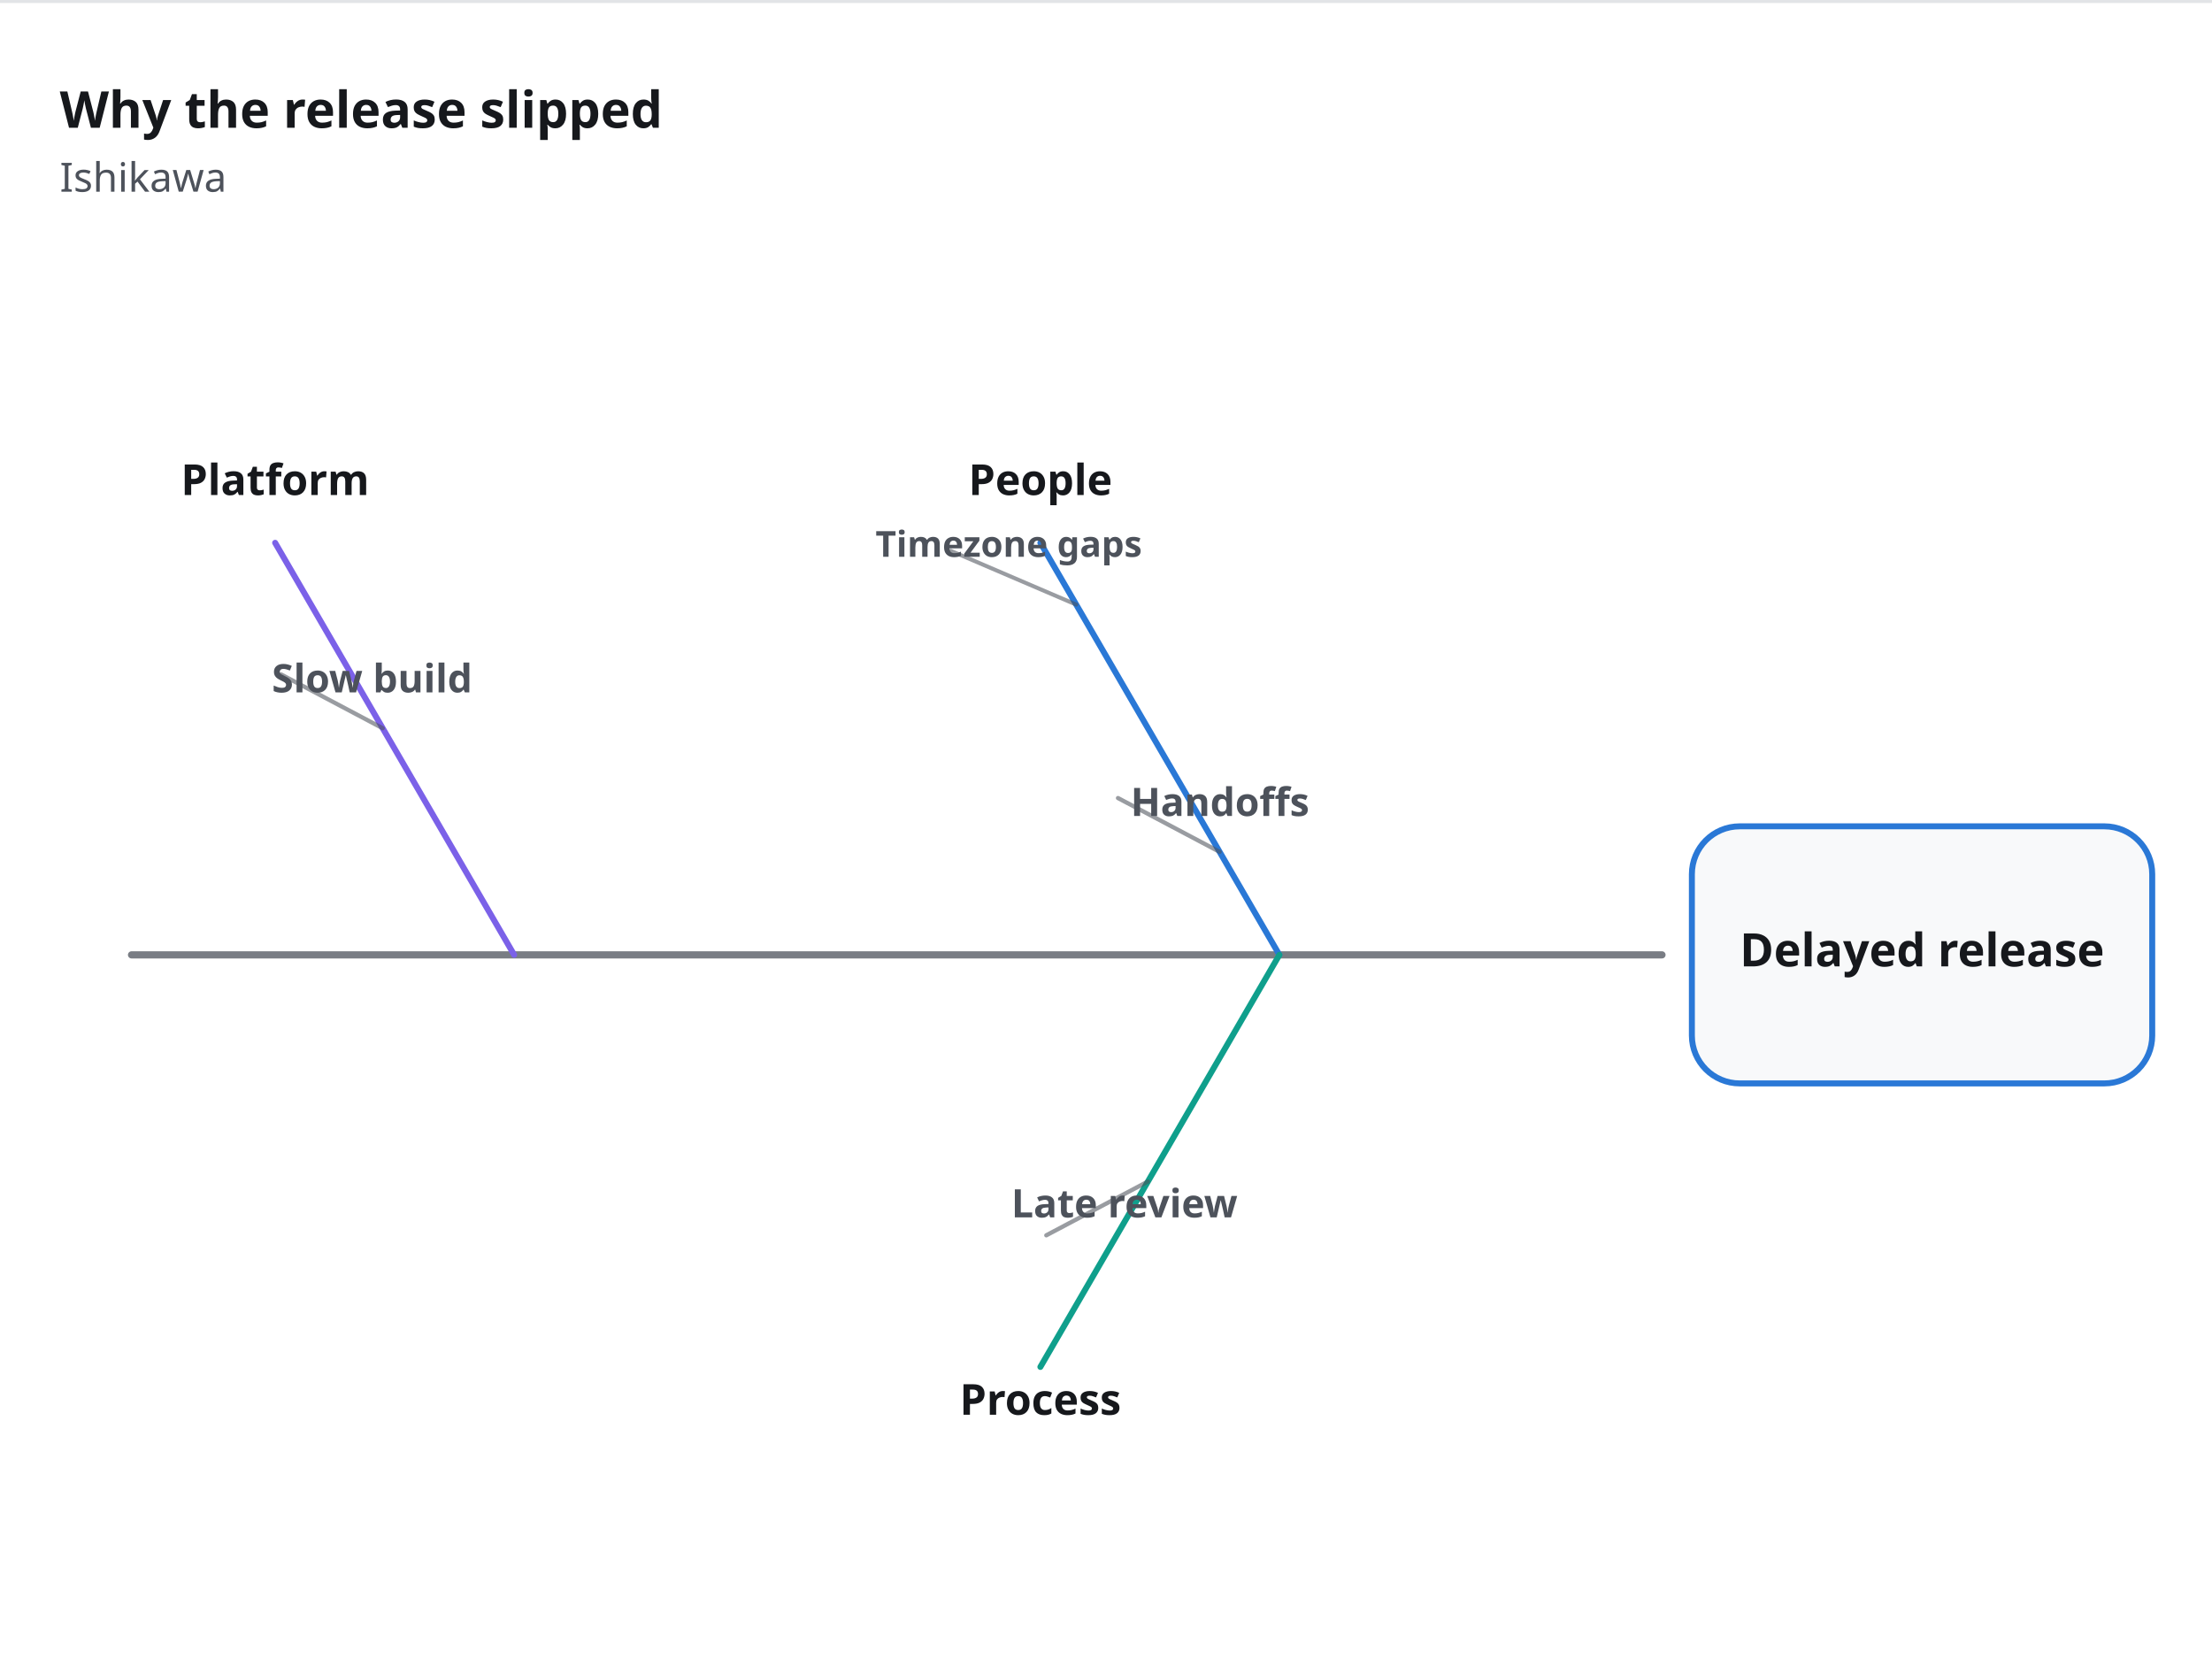
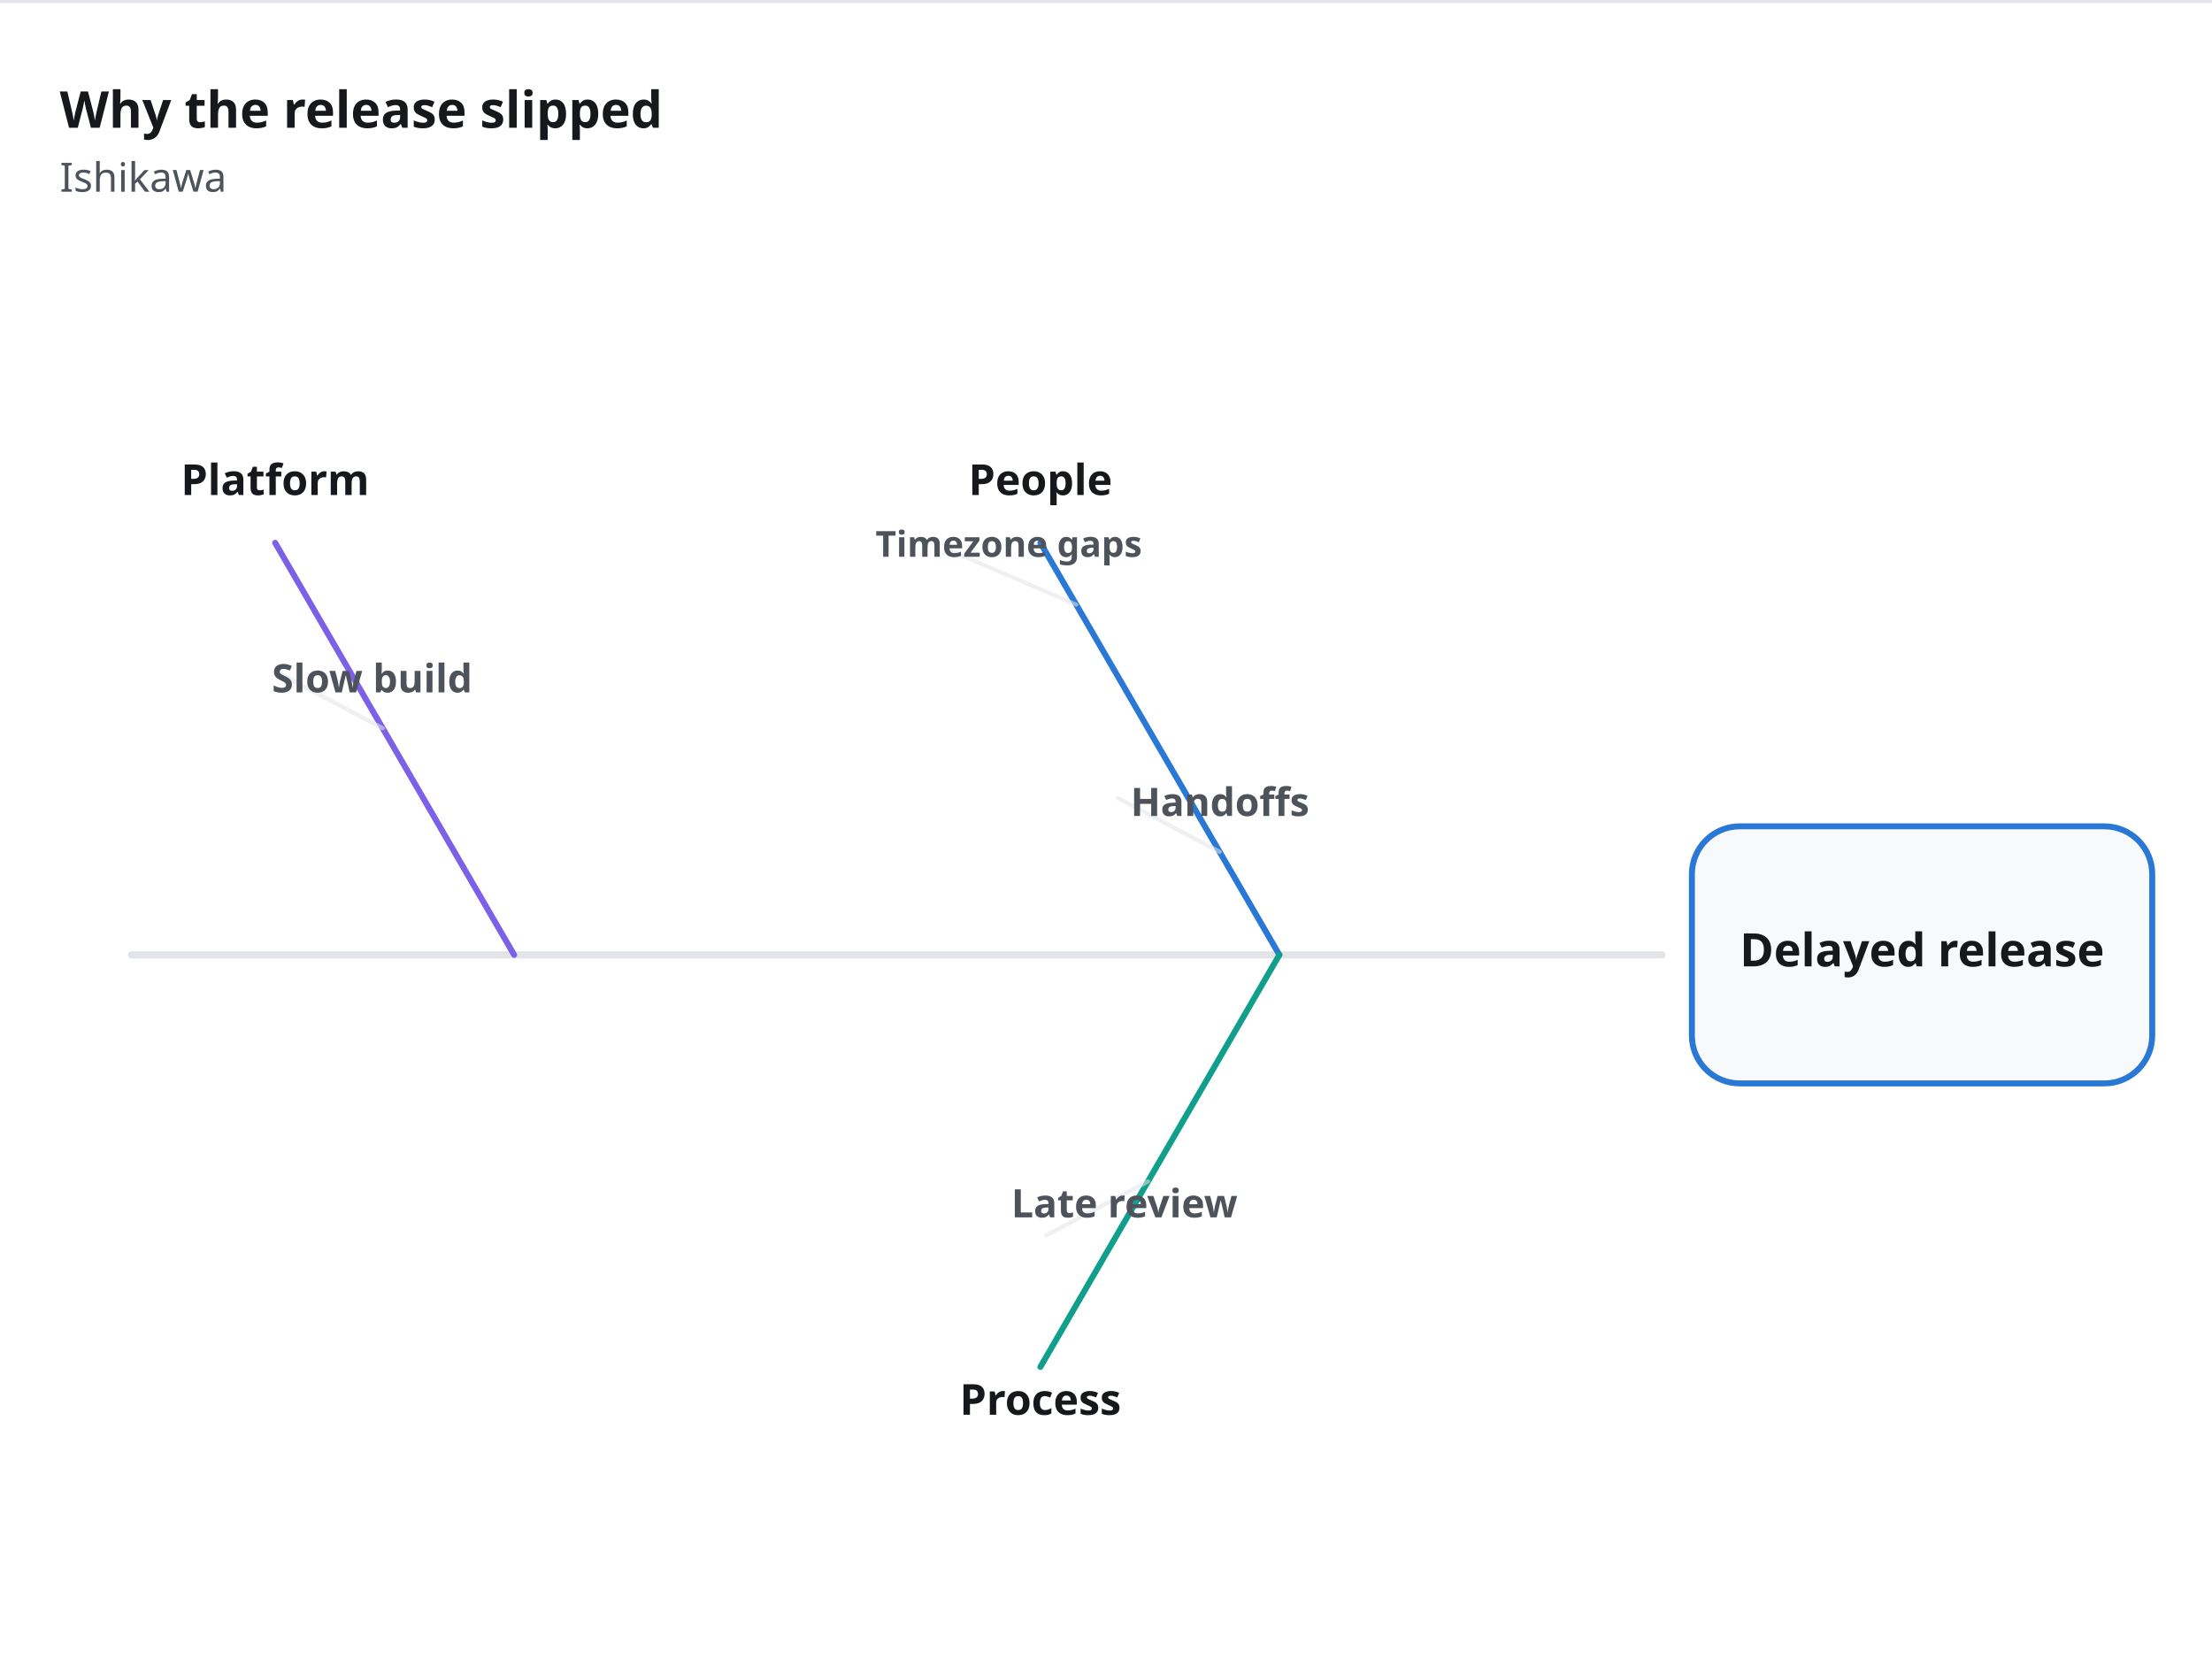
- <svg xmlns="http://www.w3.org/2000/svg" id="cfx-visual-4b6eab8f" width="740" height="555" viewBox="10 0 740 555" role="img" aria-labelledby="cfx-visual-4b6eab8f-title cfx-visual-4b6eab8f-desc" preserveAspectRatio="xMidYMid meet" shape-rendering="geometricPrecision" text-rendering="geometricPrecision" data-cfx-look="graphite" style="max-width:100%;height:auto;display:block" data-cfx-label-layout="measured" data-cfx-label-count="10" data-cfx-label-dropped="0">
+ <svg xmlns="http://www.w3.org/2000/svg" id="cfx-visual-e506b01c" width="740" height="555" viewBox="10 0 740 555" role="img" aria-labelledby="cfx-visual-e506b01c-title cfx-visual-e506b01c-desc" preserveAspectRatio="xMidYMid meet" shape-rendering="geometricPrecision" text-rendering="geometricPrecision" data-cfx-look="graphite" style="max-width:100%;height:auto;display:block" data-cfx-label-layout="measured" data-cfx-label-count="10" data-cfx-label-dropped="0">
  <defs>
-     <style>#cfx-visual-4b6eab8f .cfx-guide-stroke,#cfx-visual-4b6eab8f .cfx-premium-stroke{vector-effect:non-scaling-stroke;shape-rendering:geometricPrecision}#cfx-visual-4b6eab8f text{text-rendering:geometricPrecision;-webkit-font-smoothing:antialiased}</style>
-     <clipPath id="cfx-visual-4b6eab8f-visualCardClip">
+     <style>#cfx-visual-e506b01c .cfx-guide-stroke,#cfx-visual-e506b01c .cfx-premium-stroke{vector-effect:non-scaling-stroke;shape-rendering:geometricPrecision}#cfx-visual-e506b01c text{text-rendering:geometricPrecision;-webkit-font-smoothing:antialiased}</style>
+     <clipPath id="cfx-visual-e506b01c-visualCardClip">
      <rect x="0" y="0" width="760" height="570" rx="3" />
    </clipPath>
  </defs>
+   <rect data-cfx-role="visual-background" width="100%" height="100%" fill="#F2F3F4" />
  <rect data-cfx-role="visual-card" class="cfx-guide-stroke" x="0.5" y="0.5" width="759" height="569" rx="2.5" fill="#FFFFFF" stroke="#E2E4E7" />
  <text data-cfx-role="visual-title" x="30" y="42.75" fill="#16181C" font-family="Calibri, Carlito, Segoe UI, system-ui, sans-serif" font-size="17" font-weight="700" data-cfx-label-original="Why the release slipped" data-cfx-label-status="placed" data-cfx-label-x="30" data-cfx-label-y="30" data-cfx-label-width="169.311" data-cfx-label-height="17">Why the release slipped</text>
  <text data-cfx-role="visual-subtitle" x="30" y="64.125" fill="#4D525B" font-family="Calibri, Carlito, Segoe UI, system-ui, sans-serif" font-size="13.5" data-cfx-label-original="Ishikawa" data-cfx-label-status="placed" data-cfx-label-x="30" data-cfx-label-y="54" data-cfx-label-width="47.118" data-cfx-label-height="13.5">Ishikawa</text>
-   <line data-cfx-role="fishbone-spine" x1="54" y1="319.44" x2="566" y2="319.44" stroke="rgba(77,82,91,0.749)" stroke-width="2.4" stroke-linecap="round" />
+   <line data-cfx-role="fishbone-spine" x1="54" y1="319.44" x2="566" y2="319.44" stroke="#E2E4E7" stroke-width="2.4" stroke-linecap="round" />
  <line data-cfx-role="fishbone-branch" x1="438" y1="319.44" x2="358.047" y2="181.59" stroke="#2A78D6" stroke-width="2" stroke-linecap="round" />
  <text data-cfx-role="visual-text" x="358.047" y="165.59" text-anchor="middle" fill="#16181C" font-family="Calibri, Carlito, Segoe UI, system-ui, sans-serif" font-size="14.286" font-weight="700" data-cfx-label-original="People" data-cfx-label-status="placed" data-cfx-label-x="337.741" data-cfx-label-y="154.876" data-cfx-label-width="40.612" data-cfx-label-height="14.286">People</text>
-   <line data-cfx-role="fishbone-subcause-line" data-depth="1" x1="418.012" y1="284.978" x2="384.012" y2="266.978" stroke="rgba(77,82,91,0.569)" stroke-width="1.42" stroke-linecap="round" />
+   <line data-cfx-role="fishbone-subcause-line" data-depth="1" x1="418.012" y1="284.978" x2="384.012" y2="266.978" stroke="rgba(226,228,231,0.569)" stroke-width="1.42" stroke-linecap="round" />
  <text data-cfx-role="visual-text" x="448.012" y="272.978" text-anchor="end" fill="#4D525B" font-family="Calibri, Carlito, Segoe UI, system-ui, sans-serif" font-size="13.143" font-weight="600" data-cfx-label-original="Handoffs" data-cfx-label-status="placed" data-cfx-label-x="399.053" data-cfx-label-y="263.121" data-cfx-label-width="48.959" data-cfx-label-height="13.143">Handoffs</text>
-   <line data-cfx-role="fishbone-subcause-line" data-depth="2" x1="370.04" y1="202.268" x2="328.04" y2="184.268" stroke="rgba(77,82,91,0.569)" stroke-width="1.34" stroke-linecap="round" />
+   <line data-cfx-role="fishbone-subcause-line" data-depth="2" x1="370.04" y1="202.268" x2="328.04" y2="184.268" stroke="rgba(226,228,231,0.569)" stroke-width="1.34" stroke-linecap="round" />
  <text data-cfx-role="visual-text" x="392.04" y="186.268" text-anchor="end" fill="#4D525B" font-family="Calibri, Carlito, Segoe UI, system-ui, sans-serif" font-size="12" font-weight="600" data-cfx-label-original="Timezone gaps" data-cfx-label-status="placed" data-cfx-label-x="318.681" data-cfx-label-y="177.268" data-cfx-label-width="73.359" data-cfx-label-height="12">Timezone gaps</text>
  <line data-cfx-role="fishbone-branch" x1="438" y1="319.44" x2="358.047" y2="457.29" stroke="#0F9F8C" stroke-width="2" stroke-linecap="round" />
  <text data-cfx-role="visual-text" x="358.047" y="473.29" text-anchor="middle" fill="#16181C" font-family="Calibri, Carlito, Segoe UI, system-ui, sans-serif" font-size="14.286" font-weight="700" data-cfx-label-original="Process" data-cfx-label-status="placed" data-cfx-label-x="335.669" data-cfx-label-y="462.576" data-cfx-label-width="44.755" data-cfx-label-height="14.286">Process</text>
-   <line data-cfx-role="fishbone-subcause-line" data-depth="1" x1="394.026" y1="395.258" x2="360.026" y2="413.258" stroke="rgba(77,82,91,0.569)" stroke-width="1.42" stroke-linecap="round" />
+   <line data-cfx-role="fishbone-subcause-line" data-depth="1" x1="394.026" y1="395.258" x2="360.026" y2="413.258" stroke="rgba(226,228,231,0.569)" stroke-width="1.42" stroke-linecap="round" />
  <text data-cfx-role="visual-text" x="424.026" y="407.258" text-anchor="end" fill="#4D525B" font-family="Calibri, Carlito, Segoe UI, system-ui, sans-serif" font-size="13.143" font-weight="600" data-cfx-label-original="Late review" data-cfx-label-status="placed" data-cfx-label-x="361.25" data-cfx-label-y="397.401" data-cfx-label-width="62.776" data-cfx-label-height="13.143">Late review</text>
  <line data-cfx-role="fishbone-branch" x1="182" y1="319.44" x2="102.047" y2="181.59" stroke="#7B61E8" stroke-width="2" stroke-linecap="round" />
  <text data-cfx-role="visual-text" x="102.047" y="165.59" text-anchor="middle" fill="#16181C" font-family="Calibri, Carlito, Segoe UI, system-ui, sans-serif" font-size="14.286" font-weight="700" data-cfx-label-original="Platform" data-cfx-label-status="placed" data-cfx-label-x="76.429" data-cfx-label-y="154.876" data-cfx-label-width="51.236" data-cfx-label-height="14.286">Platform</text>
-   <line data-cfx-role="fishbone-subcause-line" data-depth="1" x1="138.026" y1="243.623" x2="104.026" y2="225.623" stroke="rgba(77,82,91,0.569)" stroke-width="1.42" stroke-linecap="round" />
+   <line data-cfx-role="fishbone-subcause-line" data-depth="1" x1="138.026" y1="243.623" x2="104.026" y2="225.623" stroke="rgba(226,228,231,0.569)" stroke-width="1.42" stroke-linecap="round" />
  <text data-cfx-role="visual-text" x="168.026" y="231.623" text-anchor="end" fill="#4D525B" font-family="Calibri, Carlito, Segoe UI, system-ui, sans-serif" font-size="13.143" font-weight="600" data-cfx-label-original="Slow build" data-cfx-label-status="placed" data-cfx-label-x="111.167" data-cfx-label-y="221.766" data-cfx-label-width="56.859" data-cfx-label-height="13.143">Slow build</text>
  <rect data-cfx-role="fishbone-effect" x="576" y="276.44" width="154" height="86" rx="16" fill="#F8F9FA" stroke="#2A78D6" stroke-width="2" />
  <text data-cfx-role="visual-text" x="653" y="323.297" text-anchor="middle" fill="#16181C" font-family="Calibri, Carlito, Segoe UI, system-ui, sans-serif" font-size="15.429" font-weight="700" data-cfx-label-original="Delayed release" data-cfx-label-status="placed" data-cfx-label-x="602.268" data-cfx-label-y="311.725" data-cfx-label-width="101.464" data-cfx-label-height="15.429">Delayed release</text>
</svg>
